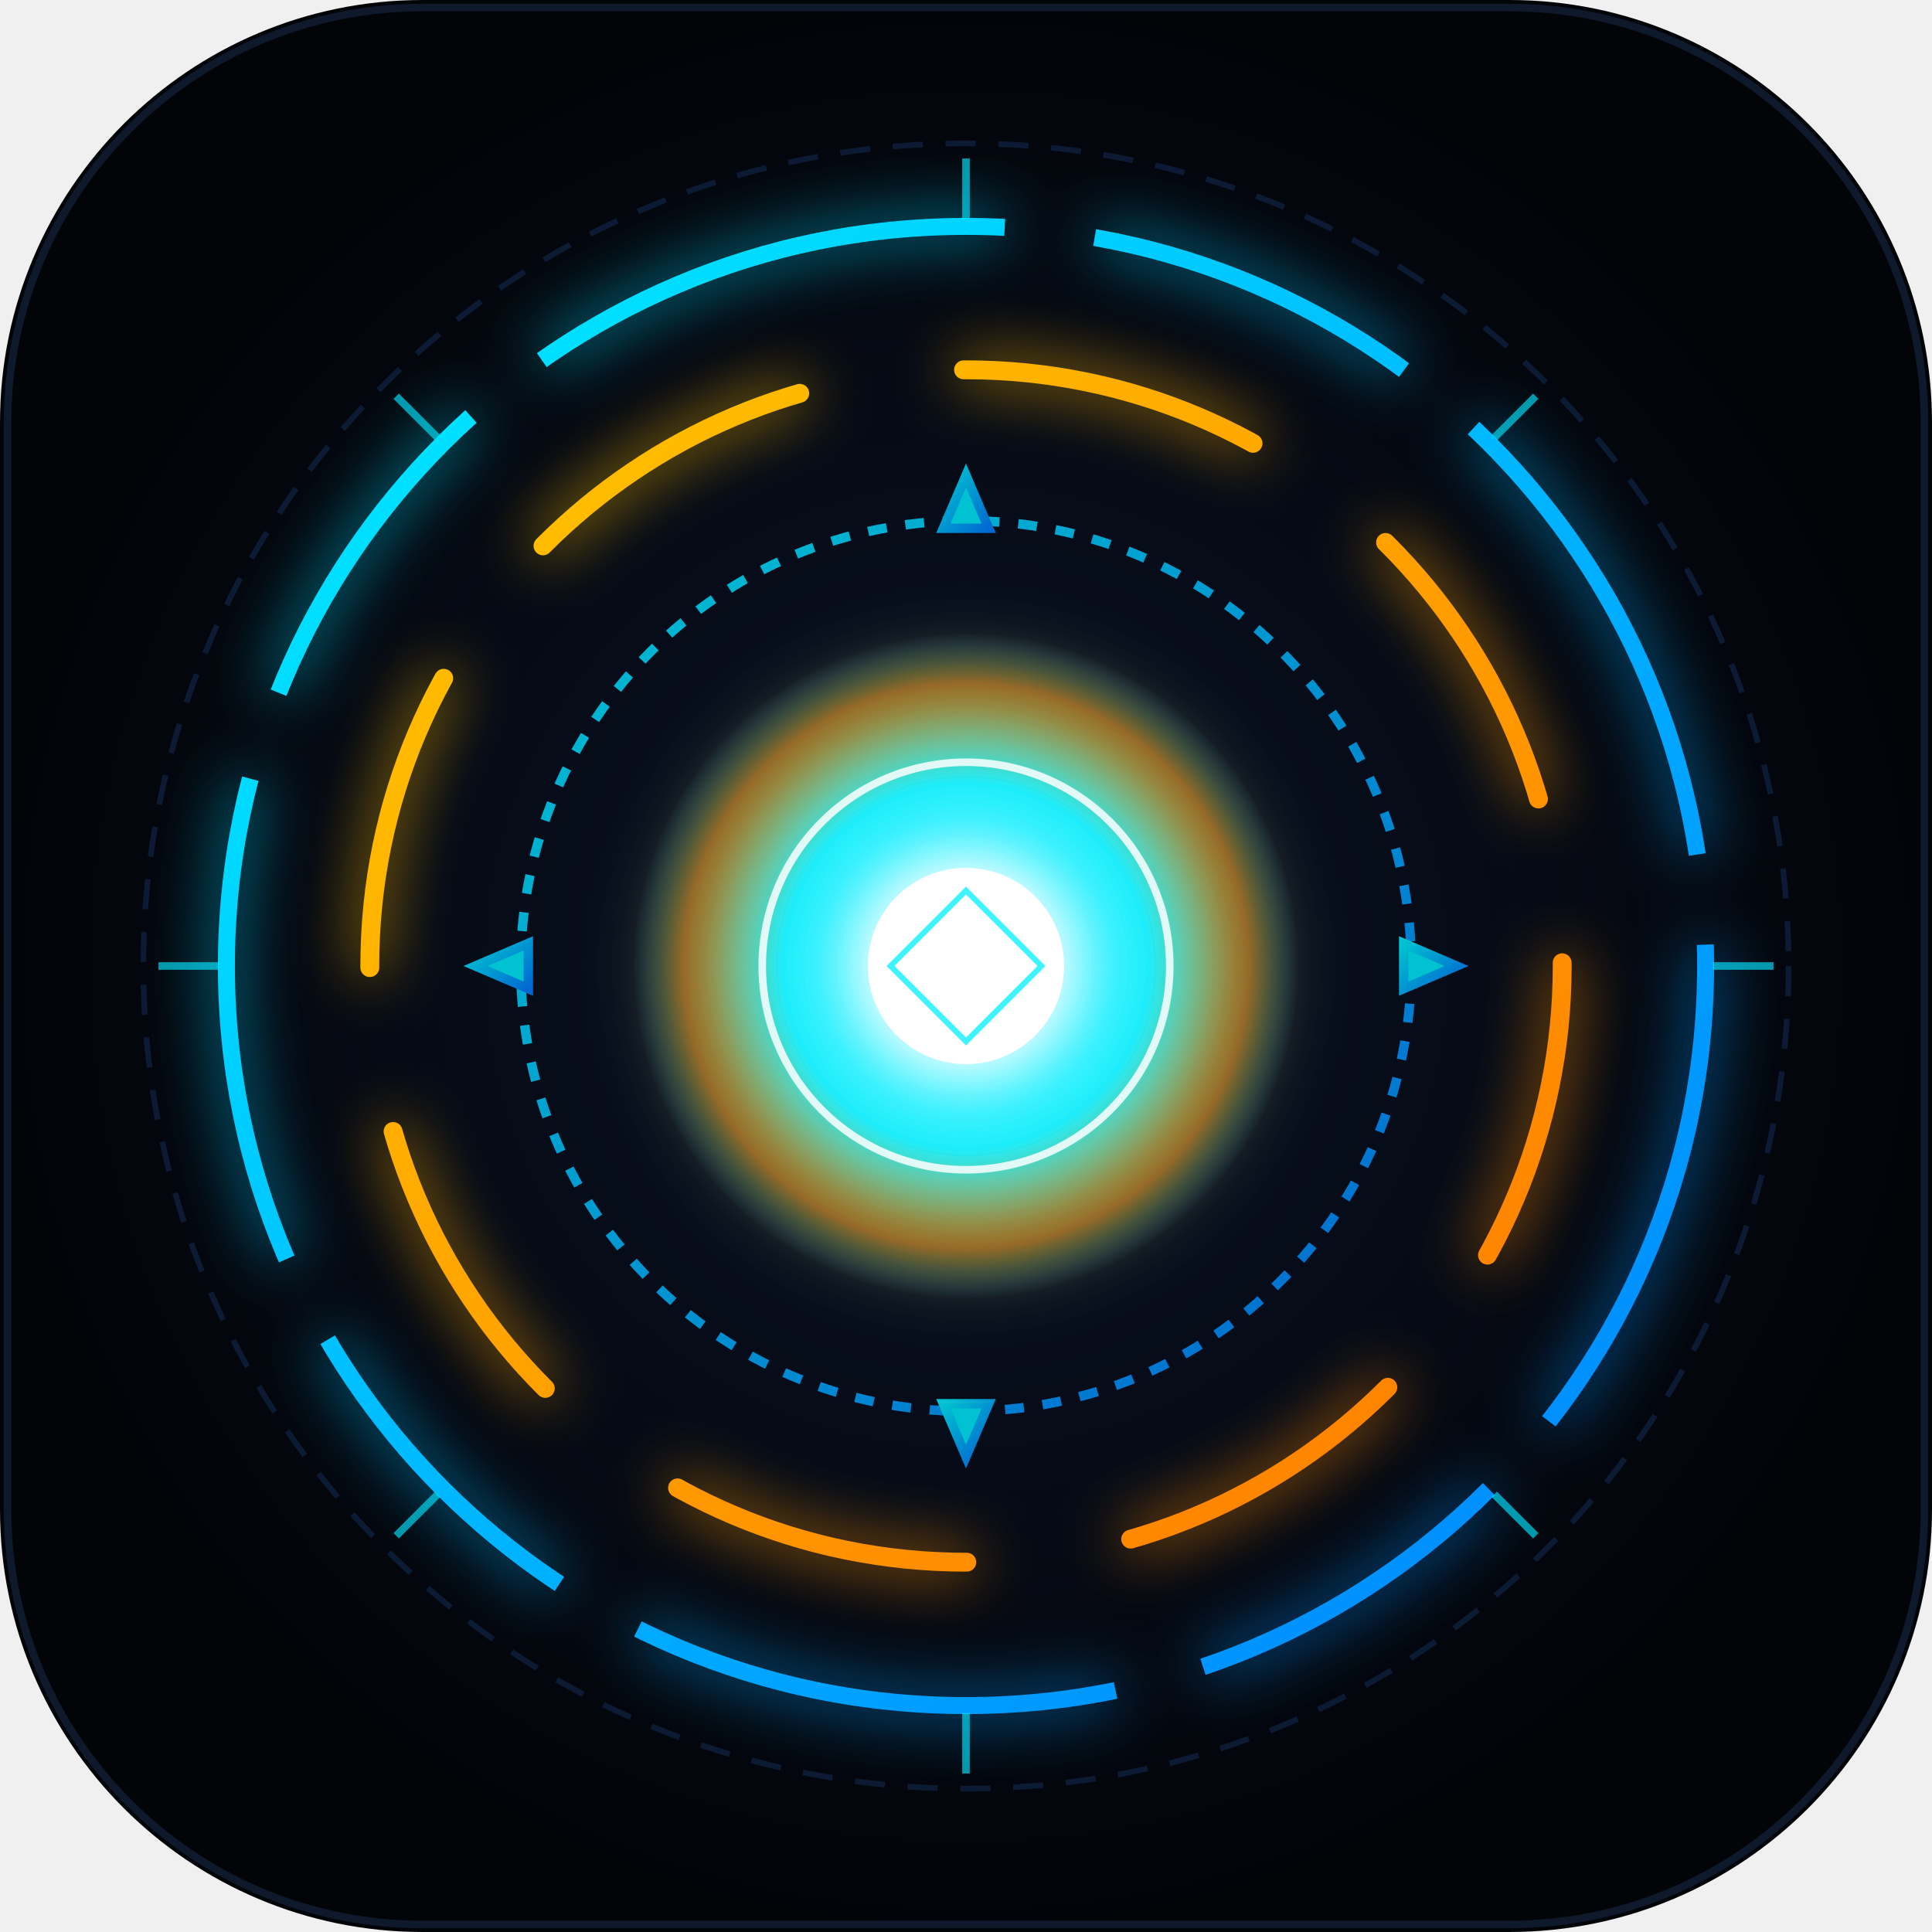
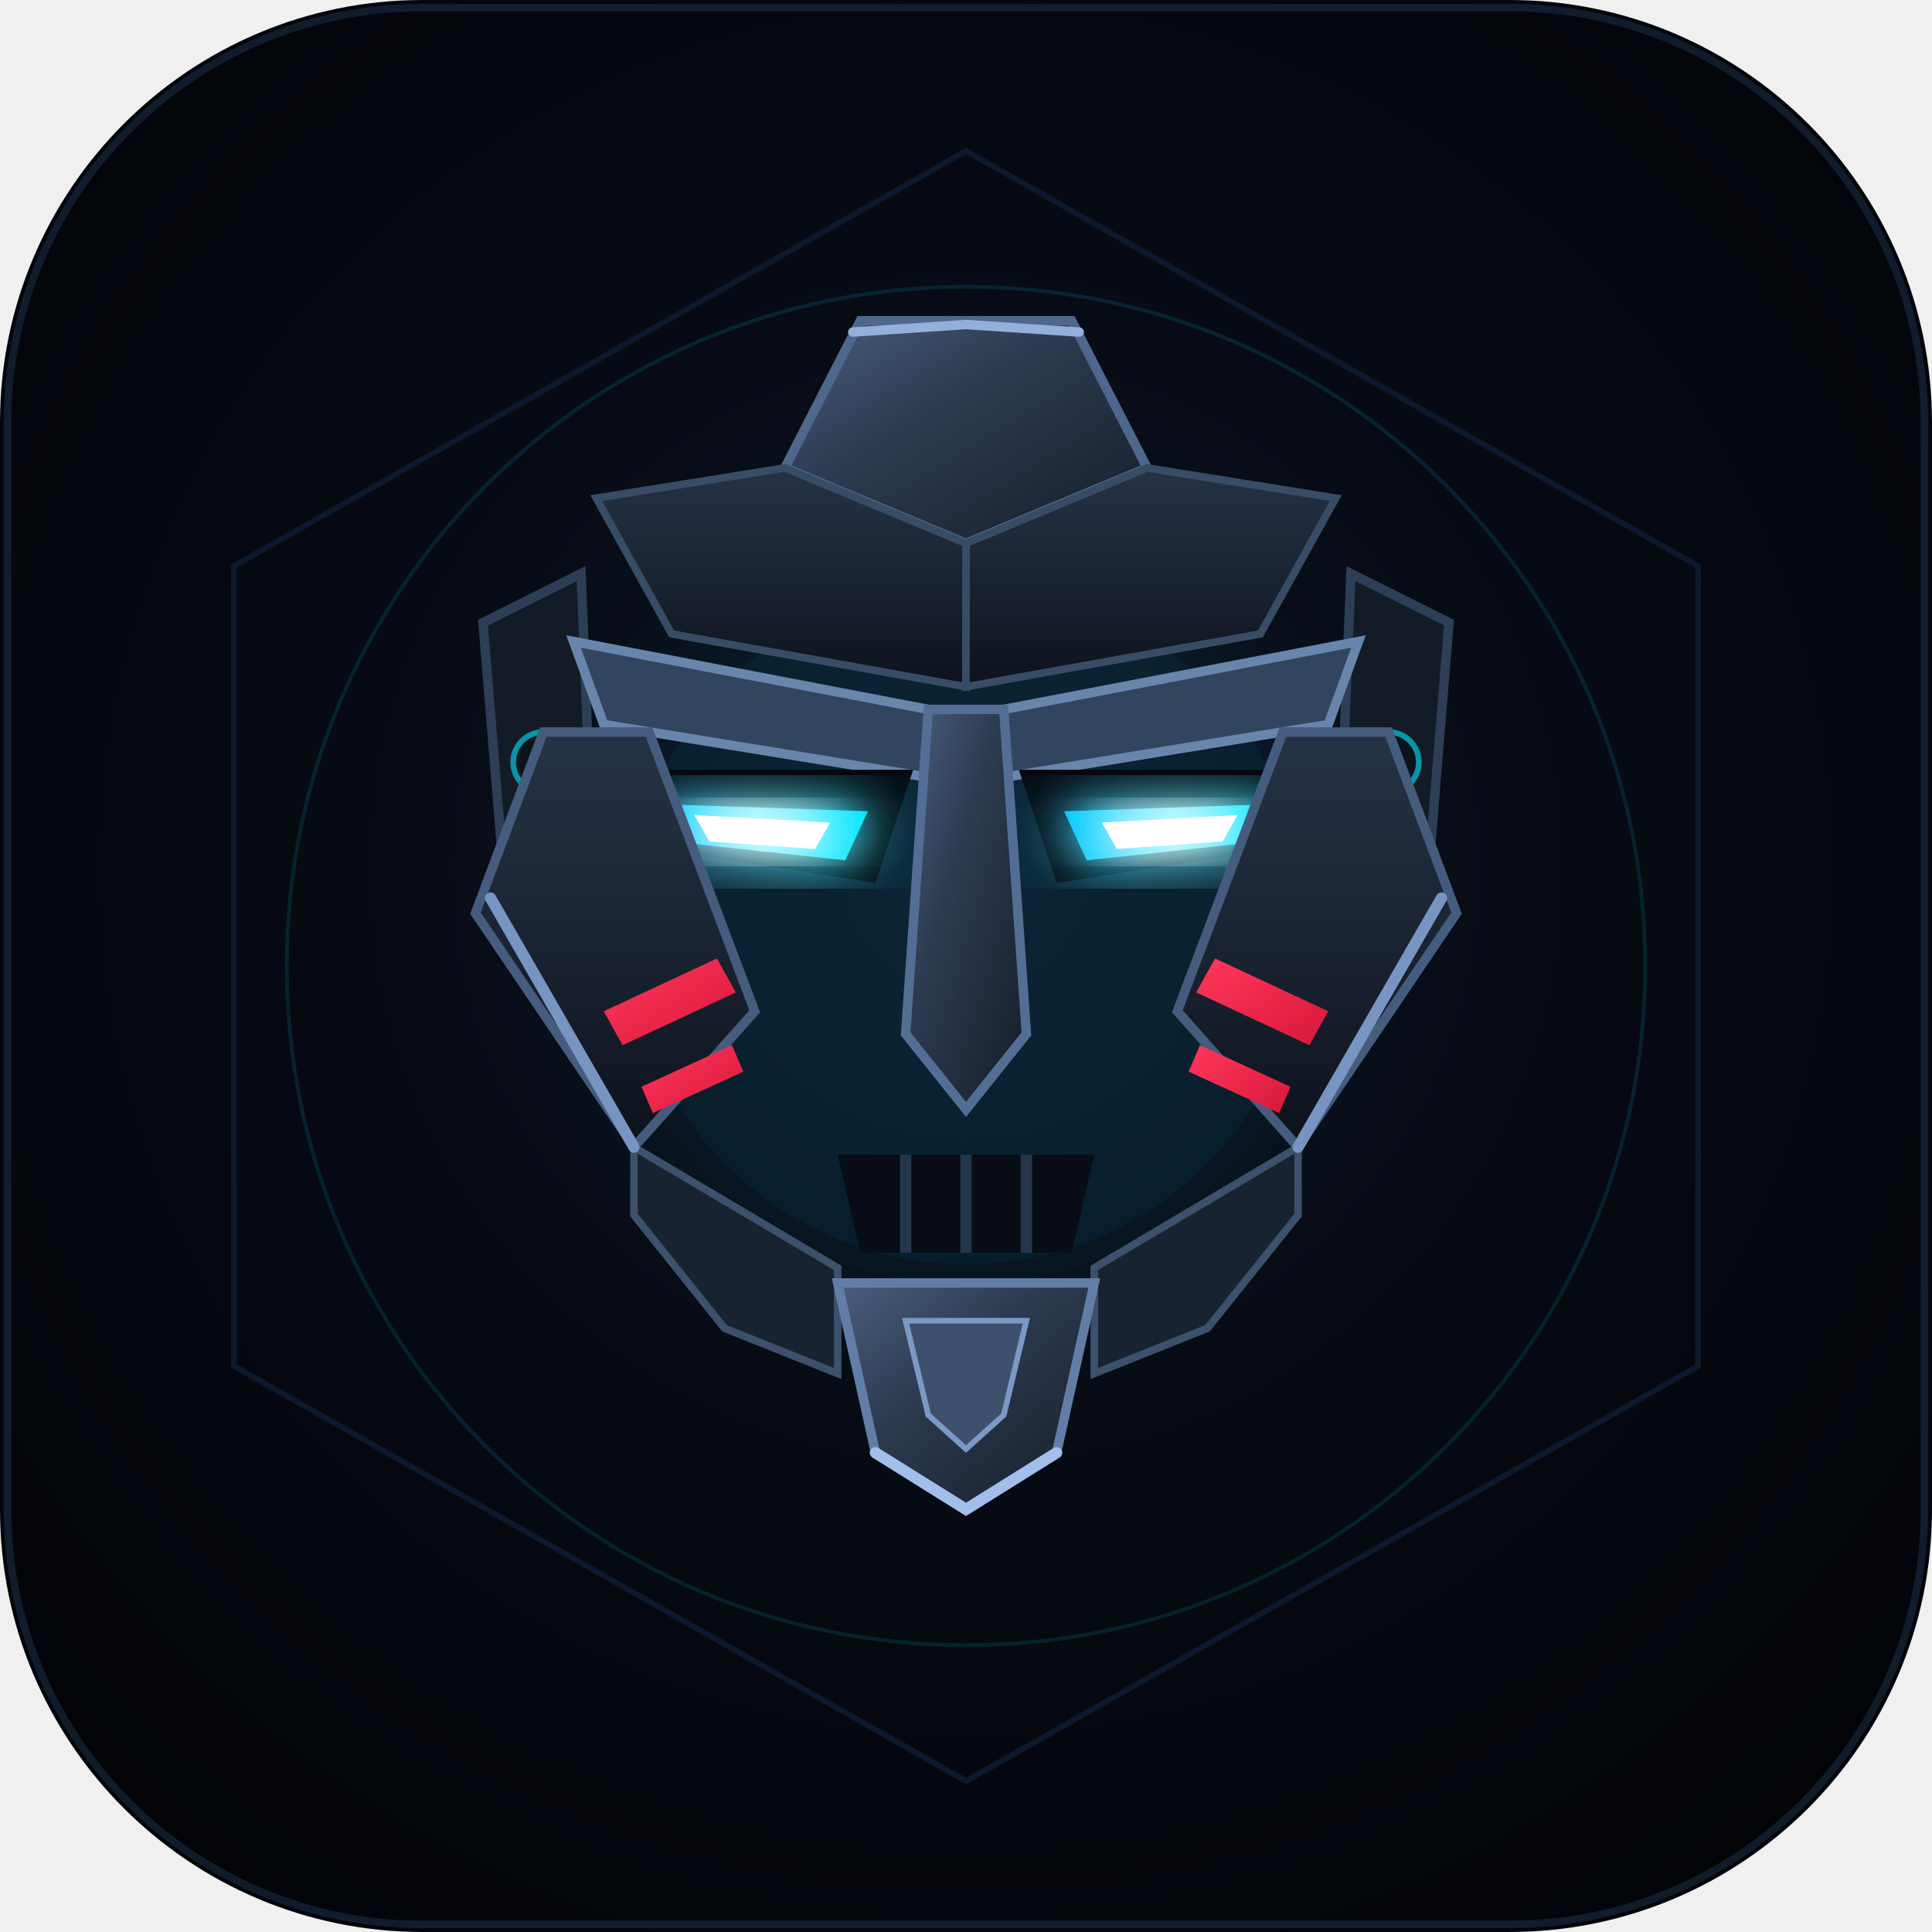
<svg xmlns="http://www.w3.org/2000/svg" viewBox="0 0 512 512" width="100%" height="100%">
  <defs>
-     <radialGradient id="bgGlow" cx="50%" cy="50%" r="50%">
-       <stop offset="0%" stop-color="#0A1428" />
-       <stop offset="60%" stop-color="#050A14" />
+     <radialGradient id="bgGlow" cx="50%" cy="45%" r="65%">
+       <stop offset="0%" stop-color="#0E1726" />
+       <stop offset="50%" stop-color="#060A12" />
      <stop offset="100%" stop-color="#020408" />
    </radialGradient>
-     <linearGradient id="cyanEnergy" x1="0%" y1="0%" x2="100%" y2="100%">
-       <stop offset="0%" stop-color="#00F0FF" />
-       <stop offset="100%" stop-color="#0080FF" />
+     <linearGradient id="titaniumGrad" x1="0%" y1="0%" x2="100%" y2="100%">
+       <stop offset="0%" stop-color="#4B5E7D" />
+       <stop offset="40%" stop-color="#2D3B50" />
+       <stop offset="100%" stop-color="#151C28" />
    </linearGradient>
-     <linearGradient id="amberAccent" x1="0%" y1="0%" x2="100%" y2="100%">
-       <stop offset="0%" stop-color="#FFC700" />
-       <stop offset="100%" stop-color="#FF7A00" />
+     <linearGradient id="gunmetalGrad" x1="0%" y1="0%" x2="0%" y2="100%">
+       <stop offset="0%" stop-color="#263346" />
+       <stop offset="60%" stop-color="#18202E" />
+       <stop offset="100%" stop-color="#0D121B" />
    </linearGradient>
-     <radialGradient id="coreSingularity" cx="50%" cy="50%" r="50%">
-       <stop offset="0%" stop-color="#FFFFFF" />
-       <stop offset="25%" stop-color="#99F6FF" />
-       <stop offset="55%" stop-color="#00F0FF" stop-opacity="0.9" />
-       <stop offset="85%" stop-color="#FF9900" stop-opacity="0.4" />
-       <stop offset="100%" stop-color="#00F0FF" stop-opacity="0" />
-     </radialGradient>
-     <filter id="glow" x="-50%" y="-50%" width="200%" height="200%">
-       <feGaussianBlur stdDeviation="8" result="coloredBlur" />
+     <linearGradient id="cyanEnergy" x1="0%" y1="0%" x2="100%" y2="0%">
+       <stop offset="0%" stop-color="#00C8FF" />
+       <stop offset="50%" stop-color="#80F0FF" />
+       <stop offset="100%" stop-color="#00E5FF" />
+     </linearGradient>
+     <linearGradient id="crimsonHeat" x1="0%" y1="0%" x2="100%" y2="100%">
+       <stop offset="0%" stop-color="#FF385C" />
+       <stop offset="100%" stop-color="#D6183A" />
+     </linearGradient>
+     <filter id="cyanGlow" x="-50%" y="-50%" width="200%" height="200%">
+       <feGaussianBlur stdDeviation="6" result="blur1" />
+       <feGaussianBlur stdDeviation="12" result="blur2" />
      <feMerge>
-         <feMergeNode in="coloredBlur" />
+         <feMergeNode in="blur2" />
+         <feMergeNode in="blur1" />
+         <feMergeNode in="SourceGraphic" />
+       </feMerge>
+     </filter>
+     <filter id="ambientAura" x="-20%" y="-20%" width="140%" height="140%">
+       <feGaussianBlur stdDeviation="16" result="aura" />
+       <feMerge>
+         <feMergeNode in="aura" />
        <feMergeNode in="SourceGraphic" />
      </feMerge>
    </filter>
  </defs>
  <rect width="512" height="512" rx="112" fill="url(#bgGlow)" />
-   <rect width="508" height="508" x="2" y="2" rx="110" fill="none" stroke="#152744" stroke-width="2" opacity="0.6" />
-   <circle cx="256" cy="256" r="218" fill="none" stroke="#0C1B33" stroke-width="1.5" stroke-dasharray="8 6" />
-   <circle cx="256" cy="256" r="196" fill="none" stroke="url(#cyanEnergy)" stroke-width="4.5" stroke-dasharray="130 24 90 24 130 24 90 24" filter="url(#glow)" />
-   <g stroke="#00E5FF" stroke-width="2" opacity="0.65">
-     <line x1="256" y1="42" x2="256" y2="58" />
-     <line x1="256" y1="454" x2="256" y2="470" />
-     <line x1="42" y1="256" x2="58" y2="256" />
-     <line x1="454" y1="256" x2="470" y2="256" />
-     <line x1="105" y1="105" x2="116" y2="116" />
-     <line x1="407" y1="105" x2="396" y2="116" />
-     <line x1="105" y1="407" x2="116" y2="396" />
-     <line x1="407" y1="407" x2="396" y2="396" />
+   <rect width="508" height="508" x="2" y="2" rx="110" fill="none" stroke="#1A2B42" stroke-width="2" opacity="0.6" />
+   <polygon points="256,40 450,150 450,362 256,472 62,362 62,150" fill="none" stroke="#0D192C" stroke-width="1.5" />
+   <circle cx="256" cy="256" r="180" fill="none" stroke="#00E5FF" stroke-width="1" opacity="0.12" />
+   <circle cx="256" cy="245" r="90" fill="#00D2FF" opacity="0.08" filter="url(#ambientAura)" />
+   <g transform="translate(0, 0)">
+     <polygon points="228,85 284,85 304,124 256,144 208,124" fill="url(#titaniumGrad)" stroke="#4F678C" stroke-width="2.5" />
+     <polygon points="208,124 256,144 256,182 178,168 158,132" fill="url(#gunmetalGrad)" stroke="#394C66" stroke-width="2" />
+     <polygon points="304,124 256,144 256,182 334,168 354,132" fill="url(#gunmetalGrad)" stroke="#394C66" stroke-width="2" />
+     <polygon points="128,165 154,152 158,252 134,238" fill="#131B27" stroke="#2D3E56" stroke-width="2.5" />
+     <polygon points="384,165 358,152 354,252 378,238" fill="#131B27" stroke="#2D3E56" stroke-width="2.5" />
+     <circle cx="144" cy="202" r="8" fill="#080D14" stroke="#00E5FF" stroke-width="1.5" opacity="0.6" />
+     <circle cx="368" cy="202" r="8" fill="#080D14" stroke="#00E5FF" stroke-width="1.5" opacity="0.6" />
+     <polygon points="152,170 246,188 246,206 160,192" fill="#32455F" stroke="#6885AC" stroke-width="2.5" />
+     <polygon points="360,170 266,188 266,206 352,192" fill="#32455F" stroke="#6885AC" stroke-width="2.5" />
+     <polygon points="162,204 242,204 232,234 168,224" fill="#05080E" />
+     <polygon points="350,204 270,204 280,234 344,224" fill="#05080E" />
+     <polygon points="172,213 230,215 224,228 178,223" fill="url(#cyanEnergy)" filter="url(#cyanGlow)" />
+     <polygon points="184,216 220,218 216,225 188,223" fill="#FFFFFF" filter="url(#cyanGlow)" />
+     <polygon points="340,213 282,215 288,228 334,223" fill="url(#cyanEnergy)" filter="url(#cyanGlow)" />
+     <polygon points="328,216 292,218 296,225 324,223" fill="#FFFFFF" filter="url(#cyanGlow)" />
+     <polygon points="246,188 266,188 272,274 256,294 240,274" fill="url(#titaniumGrad)" stroke="#536E94" stroke-width="2.5" />
+     <polygon points="144,194 172,194 200,268 168,304 126,242" fill="url(#gunmetalGrad)" stroke="#455C7E" stroke-width="2.5" />
+     <polygon points="368,194 340,194 312,268 344,304 386,242" fill="url(#gunmetalGrad)" stroke="#455C7E" stroke-width="2.5" />
+     <polygon points="160,268 190,254 195,263 165,277" fill="url(#crimsonHeat)" />
+     <polygon points="352,268 322,254 317,263 347,277" fill="url(#crimsonHeat)" />
+     <polygon points="170,288 194,277 197,284 173,295" fill="url(#crimsonHeat)" />
+     <polygon points="342,288 318,277 315,284 339,295" fill="url(#crimsonHeat)" />
+     <polygon points="222,306 290,306 284,332 228,332" fill="#080C14" />
+     <line x1="240" y1="306" x2="240" y2="332" stroke="#25354B" stroke-width="3" />
+     <line x1="256" y1="306" x2="256" y2="332" stroke="#25354B" stroke-width="3" />
+     <line x1="272" y1="306" x2="272" y2="332" stroke="#25354B" stroke-width="3" />
+     <polygon points="168,304 222,336 222,364 192,352 168,322" fill="#182230" stroke="#3D506C" stroke-width="2" />
+     <polygon points="344,304 290,336 290,364 320,352 344,322" fill="#182230" stroke="#3D506C" stroke-width="2" />
+     <polygon points="222,340 290,340 280,385 256,400 232,385" fill="url(#titaniumGrad)" stroke="#637EA6" stroke-width="2.5" />
+     <polygon points="240,350 272,350 266,375 256,384 246,375" fill="#3D506C" stroke="#7A99C5" stroke-width="1.5" />
+     <path d="M 226,88 L 256,86 L 286,88" stroke="#93AFDB" stroke-width="2.5" stroke-linecap="round" fill="none" />
+     <path d="M 130,238 L 168,304" stroke="#7795C2" stroke-width="3" stroke-linecap="round" fill="none" />
+     <path d="M 382,238 L 344,304" stroke="#7795C2" stroke-width="3" stroke-linecap="round" fill="none" />
+     <path d="M 232,385 L 256,400 L 280,385" stroke="#A2BEEA" stroke-width="3" stroke-linecap="round" fill="none" />
  </g>
-   <circle cx="256" cy="256" r="158" fill="none" stroke="url(#amberAccent)" stroke-width="5" stroke-dasharray="80 44 80 44 80 44 80 44" stroke-linecap="round" filter="url(#glow)" />
-   <g stroke="url(#cyanEnergy)" stroke-width="2.5" fill="none" opacity="0.8">
-     <circle cx="256" cy="256" r="118" stroke-dasharray="5 5" />
-     <path d="M 256 126 L 250 140 L 262 140 Z" fill="#00F0FF" />
-     <path d="M 256 386 L 250 372 L 262 372 Z" fill="#00F0FF" />
-     <path d="M 126 256 L 140 250 L 140 262 Z" fill="#00F0FF" />
-     <path d="M 386 256 L 372 250 L 372 262 Z" fill="#00F0FF" />
-   </g>
-   <circle cx="256" cy="256" r="88" fill="url(#coreSingularity)" filter="url(#glow)" />
-   <circle cx="256" cy="256" r="54" fill="none" stroke="#FFFFFF" stroke-width="2" opacity="0.85" filter="url(#glow)" />
-   <circle cx="256" cy="256" r="26" fill="#FFFFFF" filter="url(#glow)" />
-   <polygon points="256,236 276,256 256,276 236,256" fill="none" stroke="#00F0FF" stroke-width="1.5" opacity="0.75" />
</svg>
